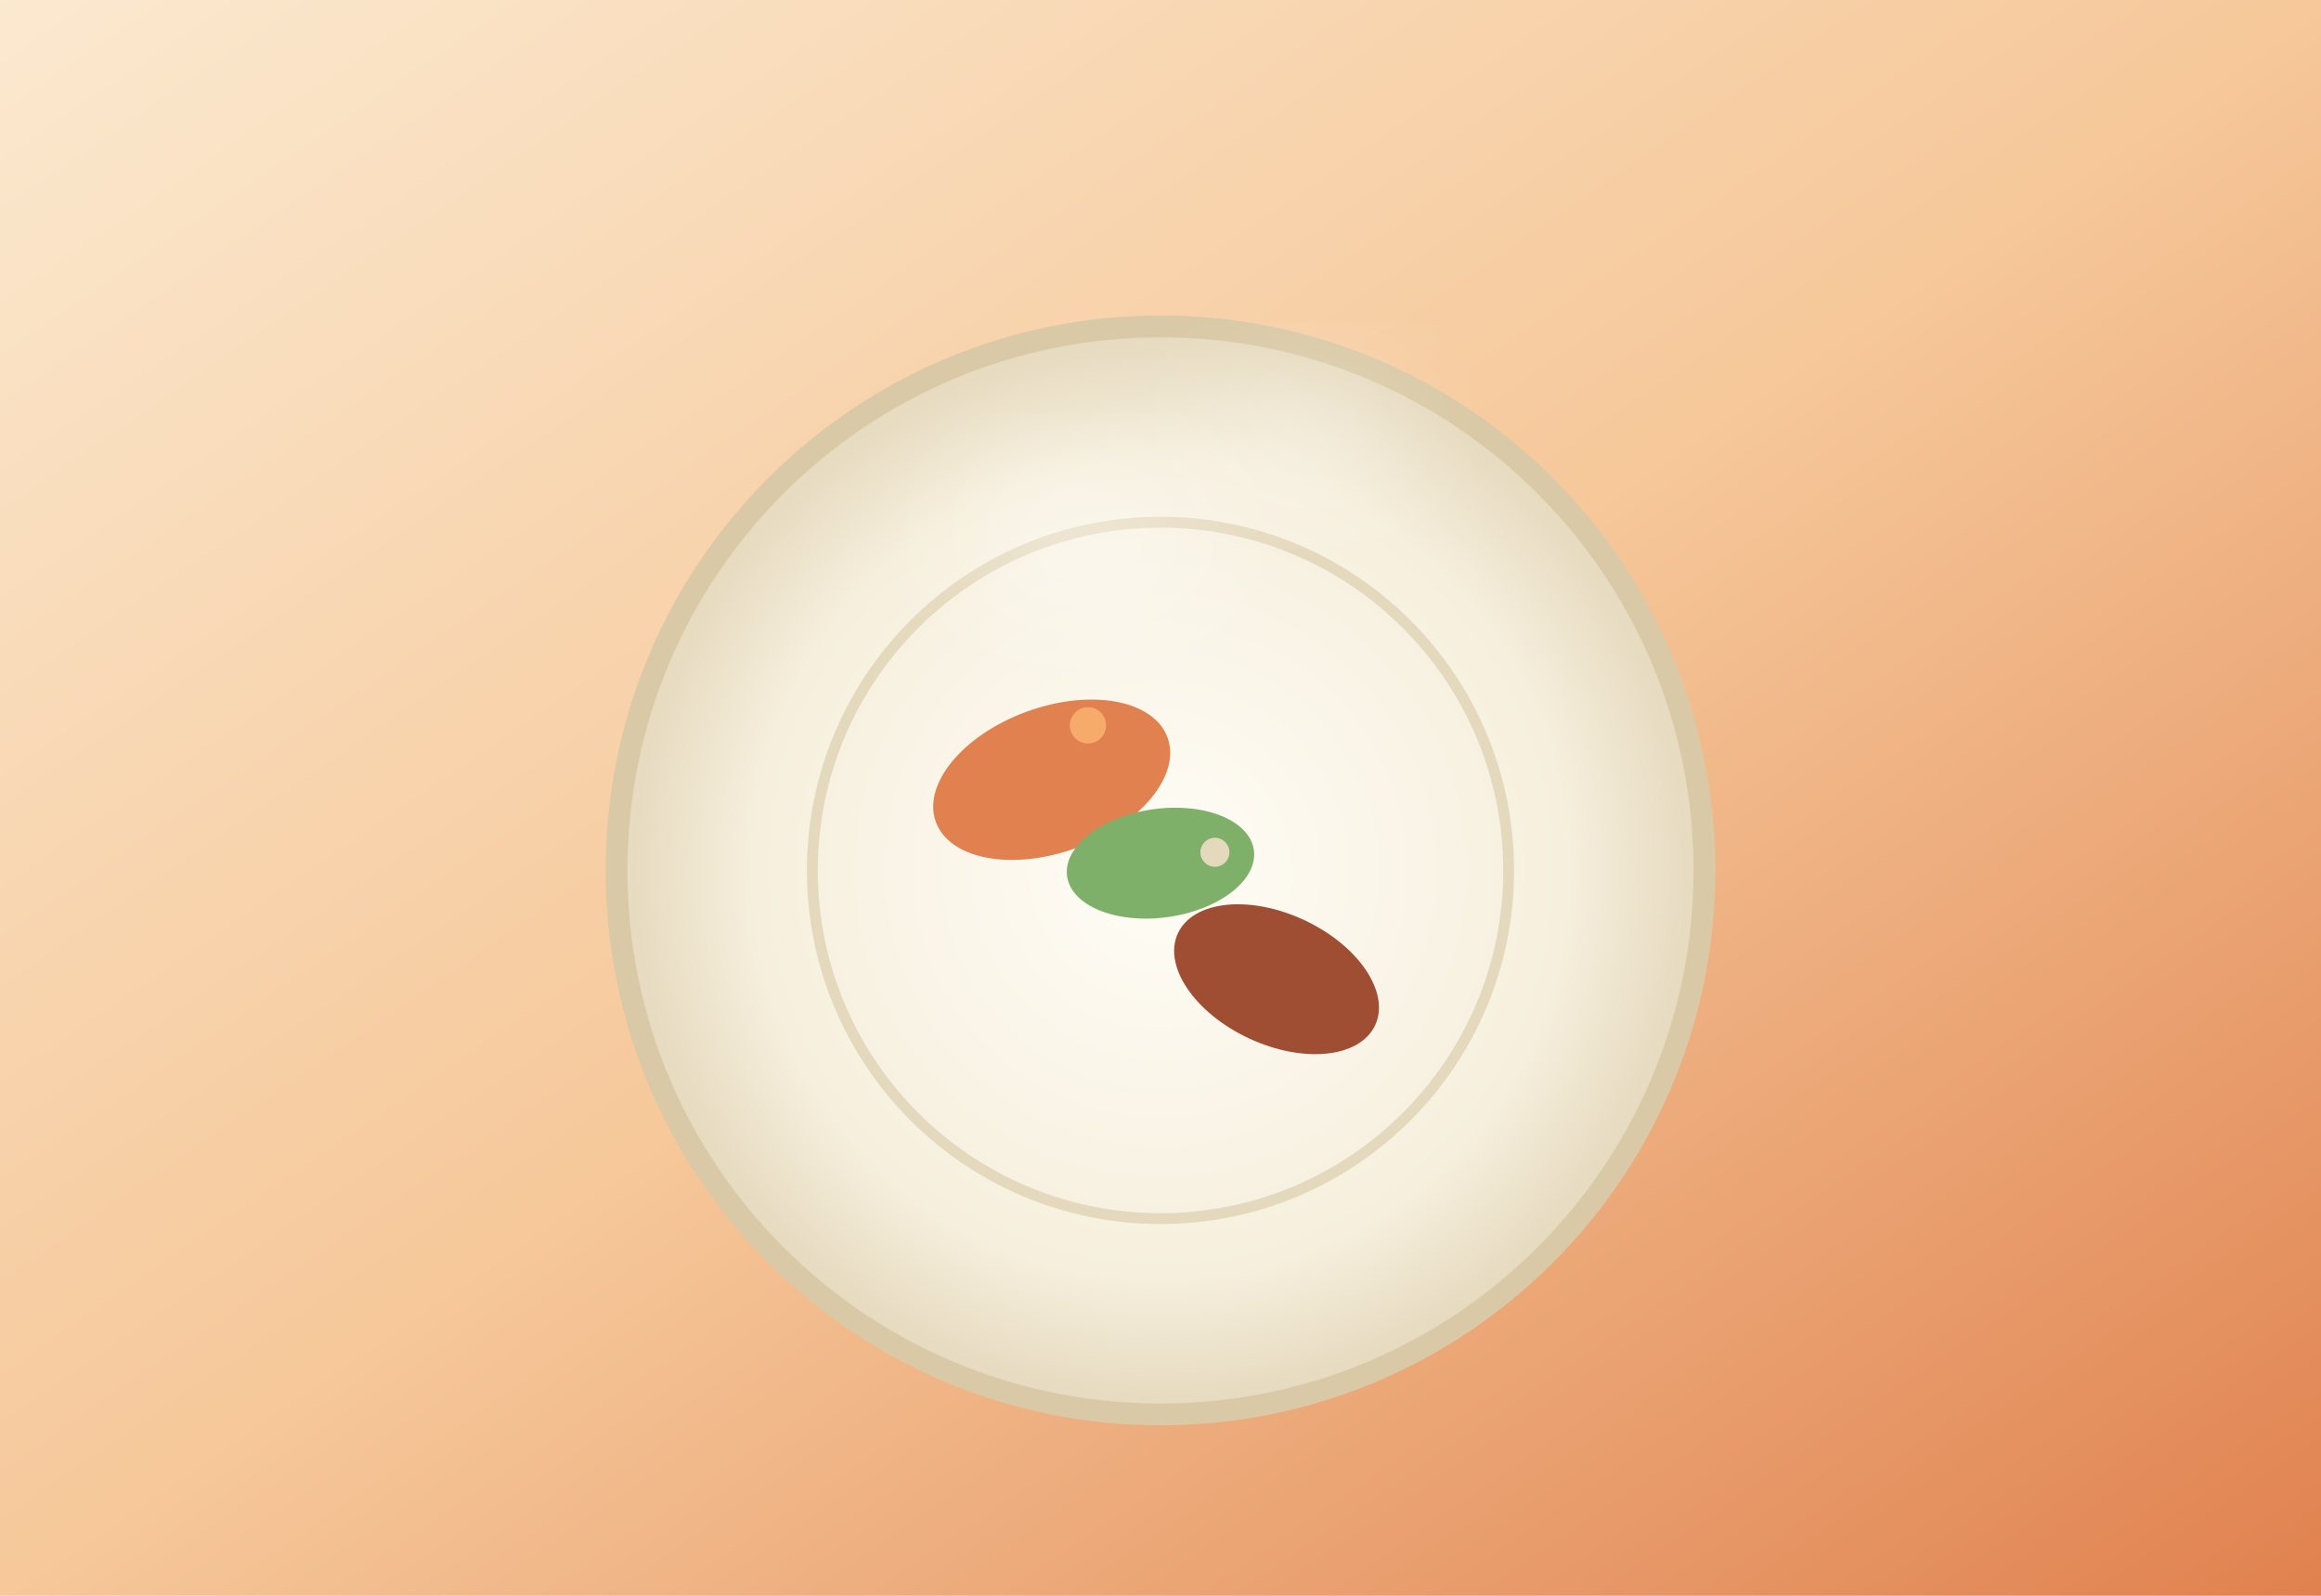
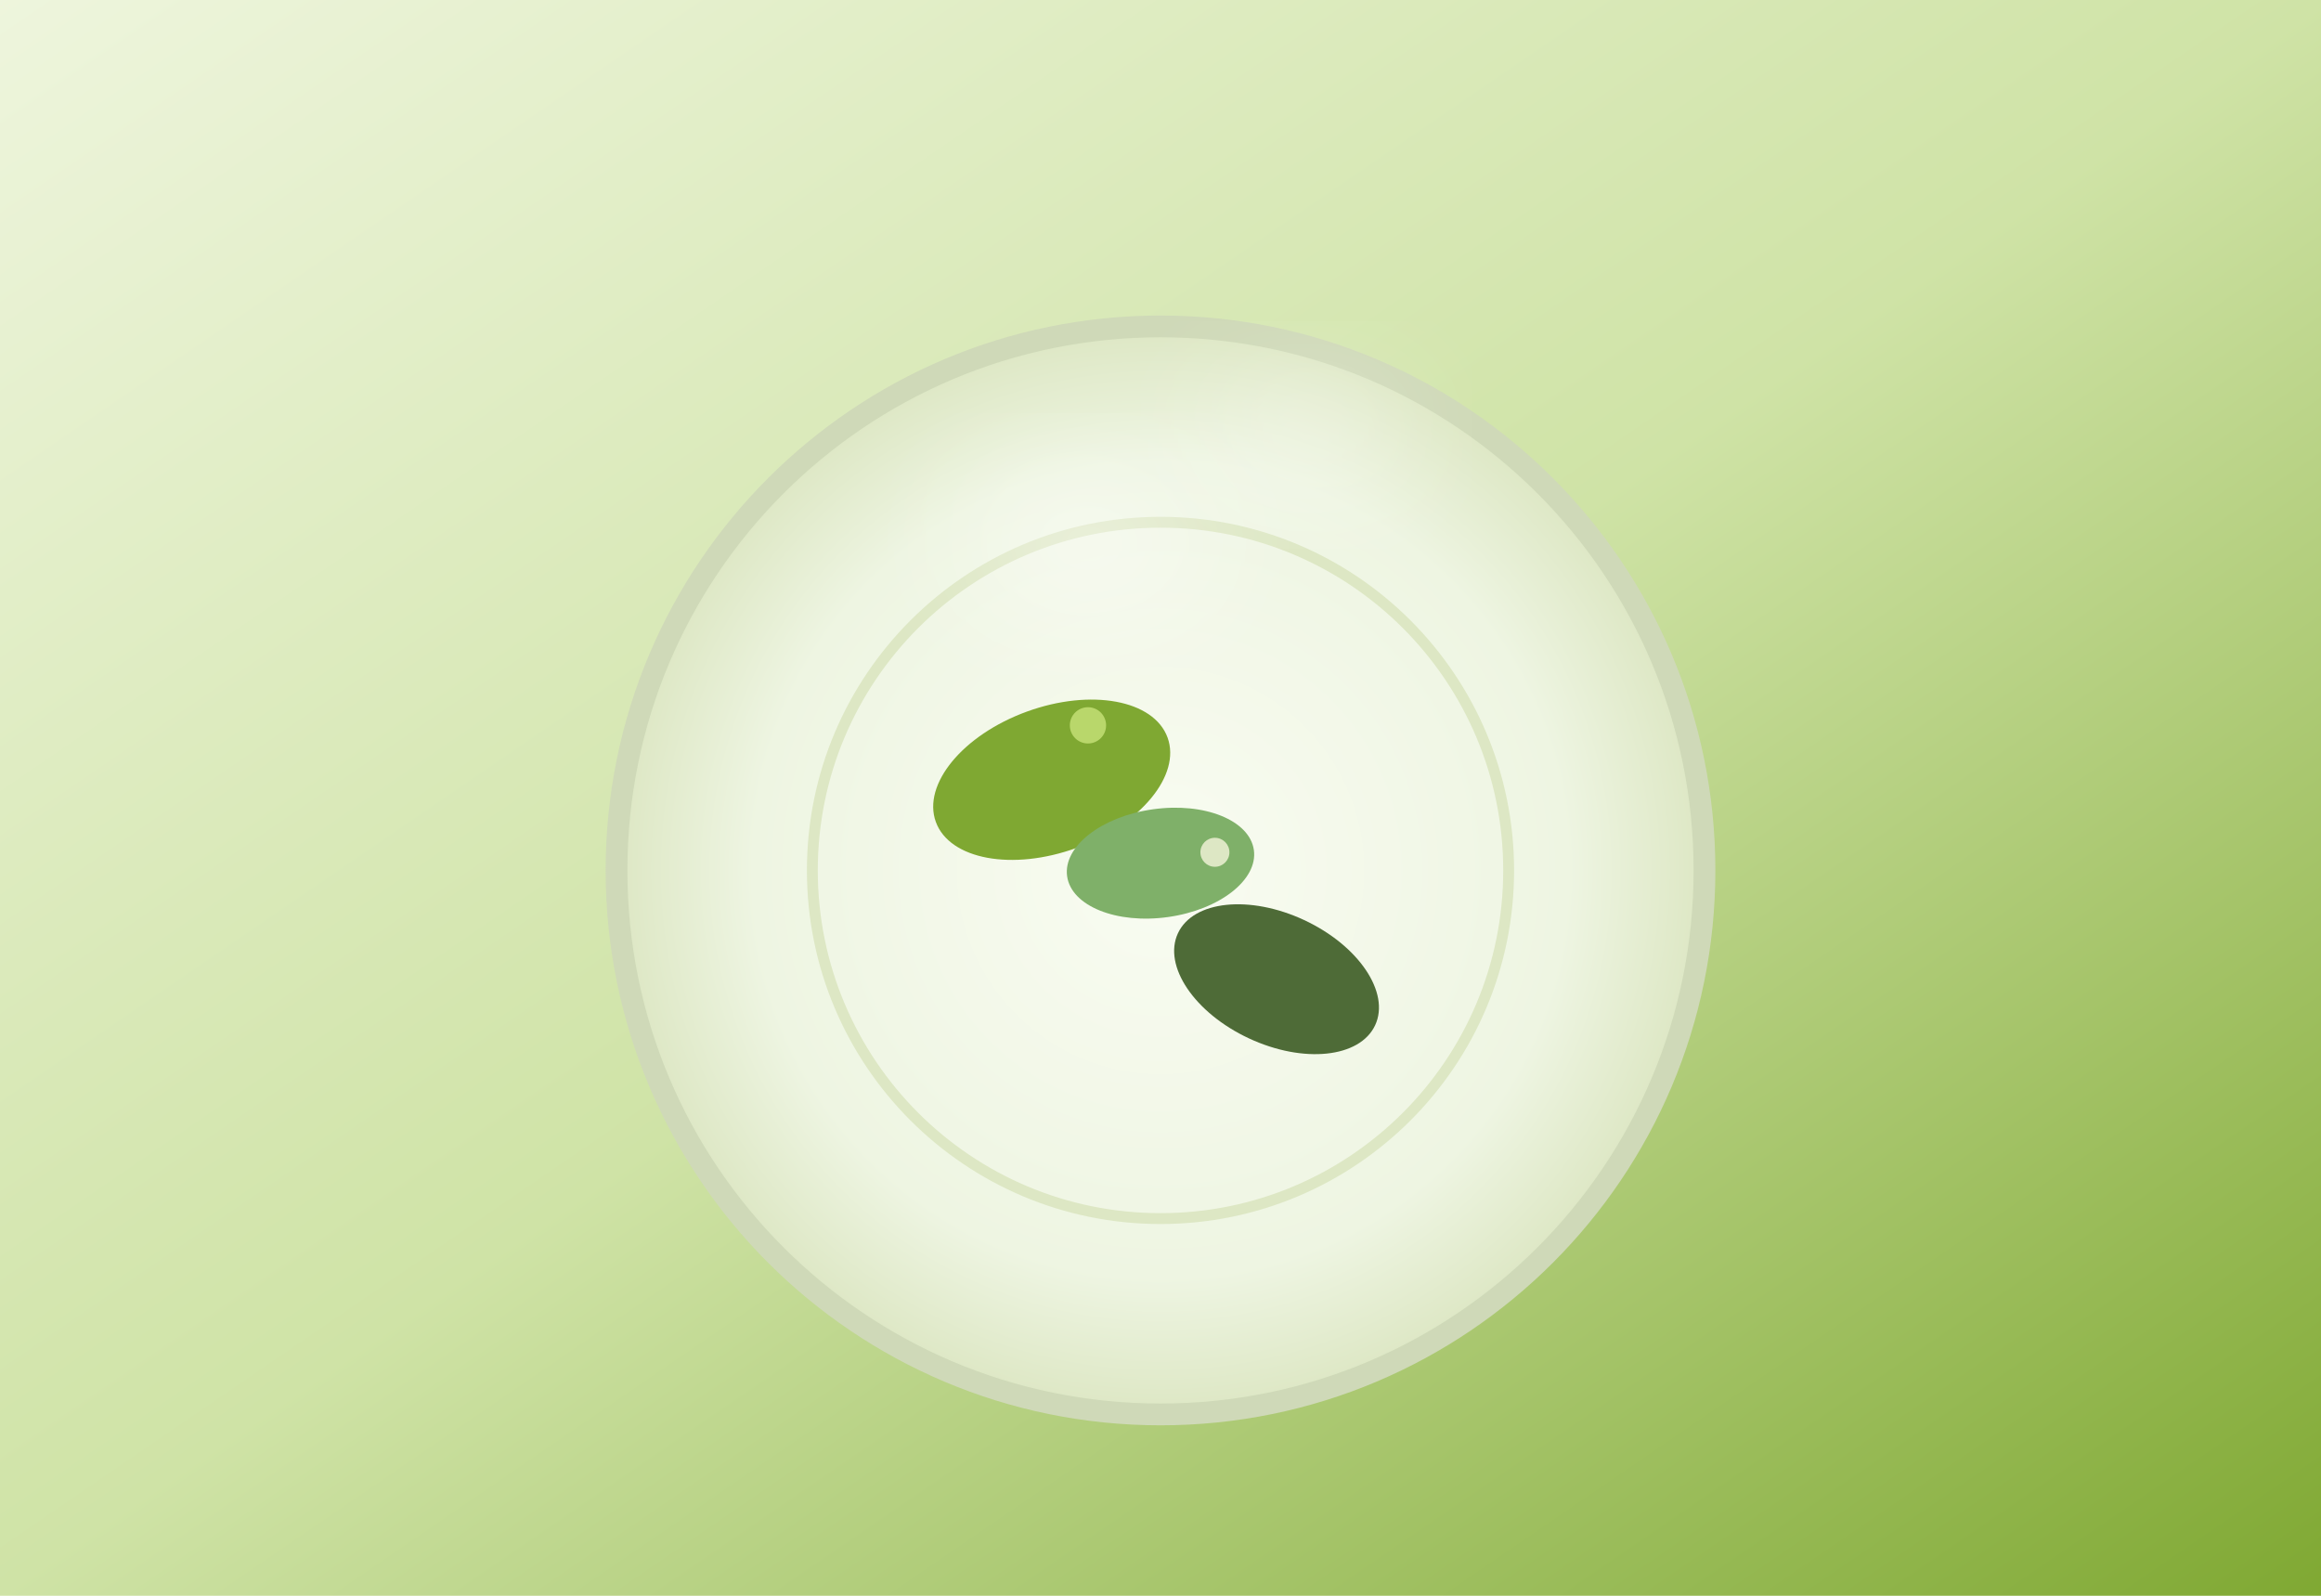
<svg xmlns="http://www.w3.org/2000/svg" width="640" height="440" viewBox="0 0 640 440">
  <defs>
    <linearGradient id="bg" x1="0" y1="0" x2="1" y2="1">
-       <stop offset="0" stop-color="#fbe9d0" />
-       <stop offset="0.5" stop-color="#f6c89a" />
-       <stop offset="1" stop-color="#e0814f" />
+       <stop offset="0" stop-color="#eef5dd" />
+       <stop offset="0.5" stop-color="#cfe3a6" />
+       <stop offset="1" stop-color="#7fa832" />
    </linearGradient>
    <radialGradient id="plate" cx="0.5" cy="0.5" r="0.5">
-       <stop offset="0" stop-color="#fffdf7" />
-       <stop offset="0.75" stop-color="#f6efdd" />
-       <stop offset="1" stop-color="#e5d9bd" />
+       <stop offset="0" stop-color="#f9fcf2" />
+       <stop offset="0.75" stop-color="#eef5e2" />
+       <stop offset="1" stop-color="#dde7c4" />
    </radialGradient>
    <radialGradient id="steam" cx="0.5" cy="0.5" r="0.5">
      <stop offset="0" stop-color="#fff" stop-opacity="0.6" />
      <stop offset="1" stop-color="#fff" stop-opacity="0" />
    </radialGradient>
  </defs>
  <rect width="640" height="440" fill="url(#bg)" />
  <circle cx="320" cy="240" r="150" fill="url(#plate)" />
-   <circle cx="320" cy="240" r="150" fill="none" stroke="#d9c9a6" stroke-width="6" />
-   <circle cx="320" cy="240" r="96" fill="none" stroke="#e5d9bd" stroke-width="3" />
-   <ellipse cx="290" cy="215" rx="34" ry="20" fill="#e0814f" transform="rotate(-20 290 215)" />
-   <ellipse cx="352" cy="270" rx="30" ry="18" fill="#a04e33" transform="rotate(25 352 270)" />
+   <circle cx="320" cy="240" r="150" fill="none" stroke="#cfd9b8" stroke-width="6" />
+   <circle cx="320" cy="240" r="96" fill="none" stroke="#dde7c4" stroke-width="3" />
+   <ellipse cx="290" cy="215" rx="34" ry="20" fill="#7fa832" transform="rotate(-20 290 215)" />
+   <ellipse cx="352" cy="270" rx="30" ry="18" fill="#4e6b37" transform="rotate(25 352 270)" />
  <ellipse cx="320" cy="238" rx="26" ry="15" fill="#7fb069" transform="rotate(-8 320 238)" />
-   <circle cx="300" cy="200" r="5" fill="#f6ab6b" />
-   <circle cx="335" cy="235" r="4" fill="#e5d9bd" />
+   <circle cx="300" cy="200" r="5" fill="#b9d76b" />
+   <circle cx="335" cy="235" r="4" fill="#dde7c4" />
  <ellipse cx="300" cy="150" rx="46" ry="30" fill="url(#steam)" filter="url(#b)" />
  <ellipse cx="360" cy="120" rx="38" ry="26" fill="url(#steam)" filter="url(#b)" opacity="0.7" />
  <filter id="b">
    <feGaussianBlur stdDeviation="14" />
  </filter>
</svg>
